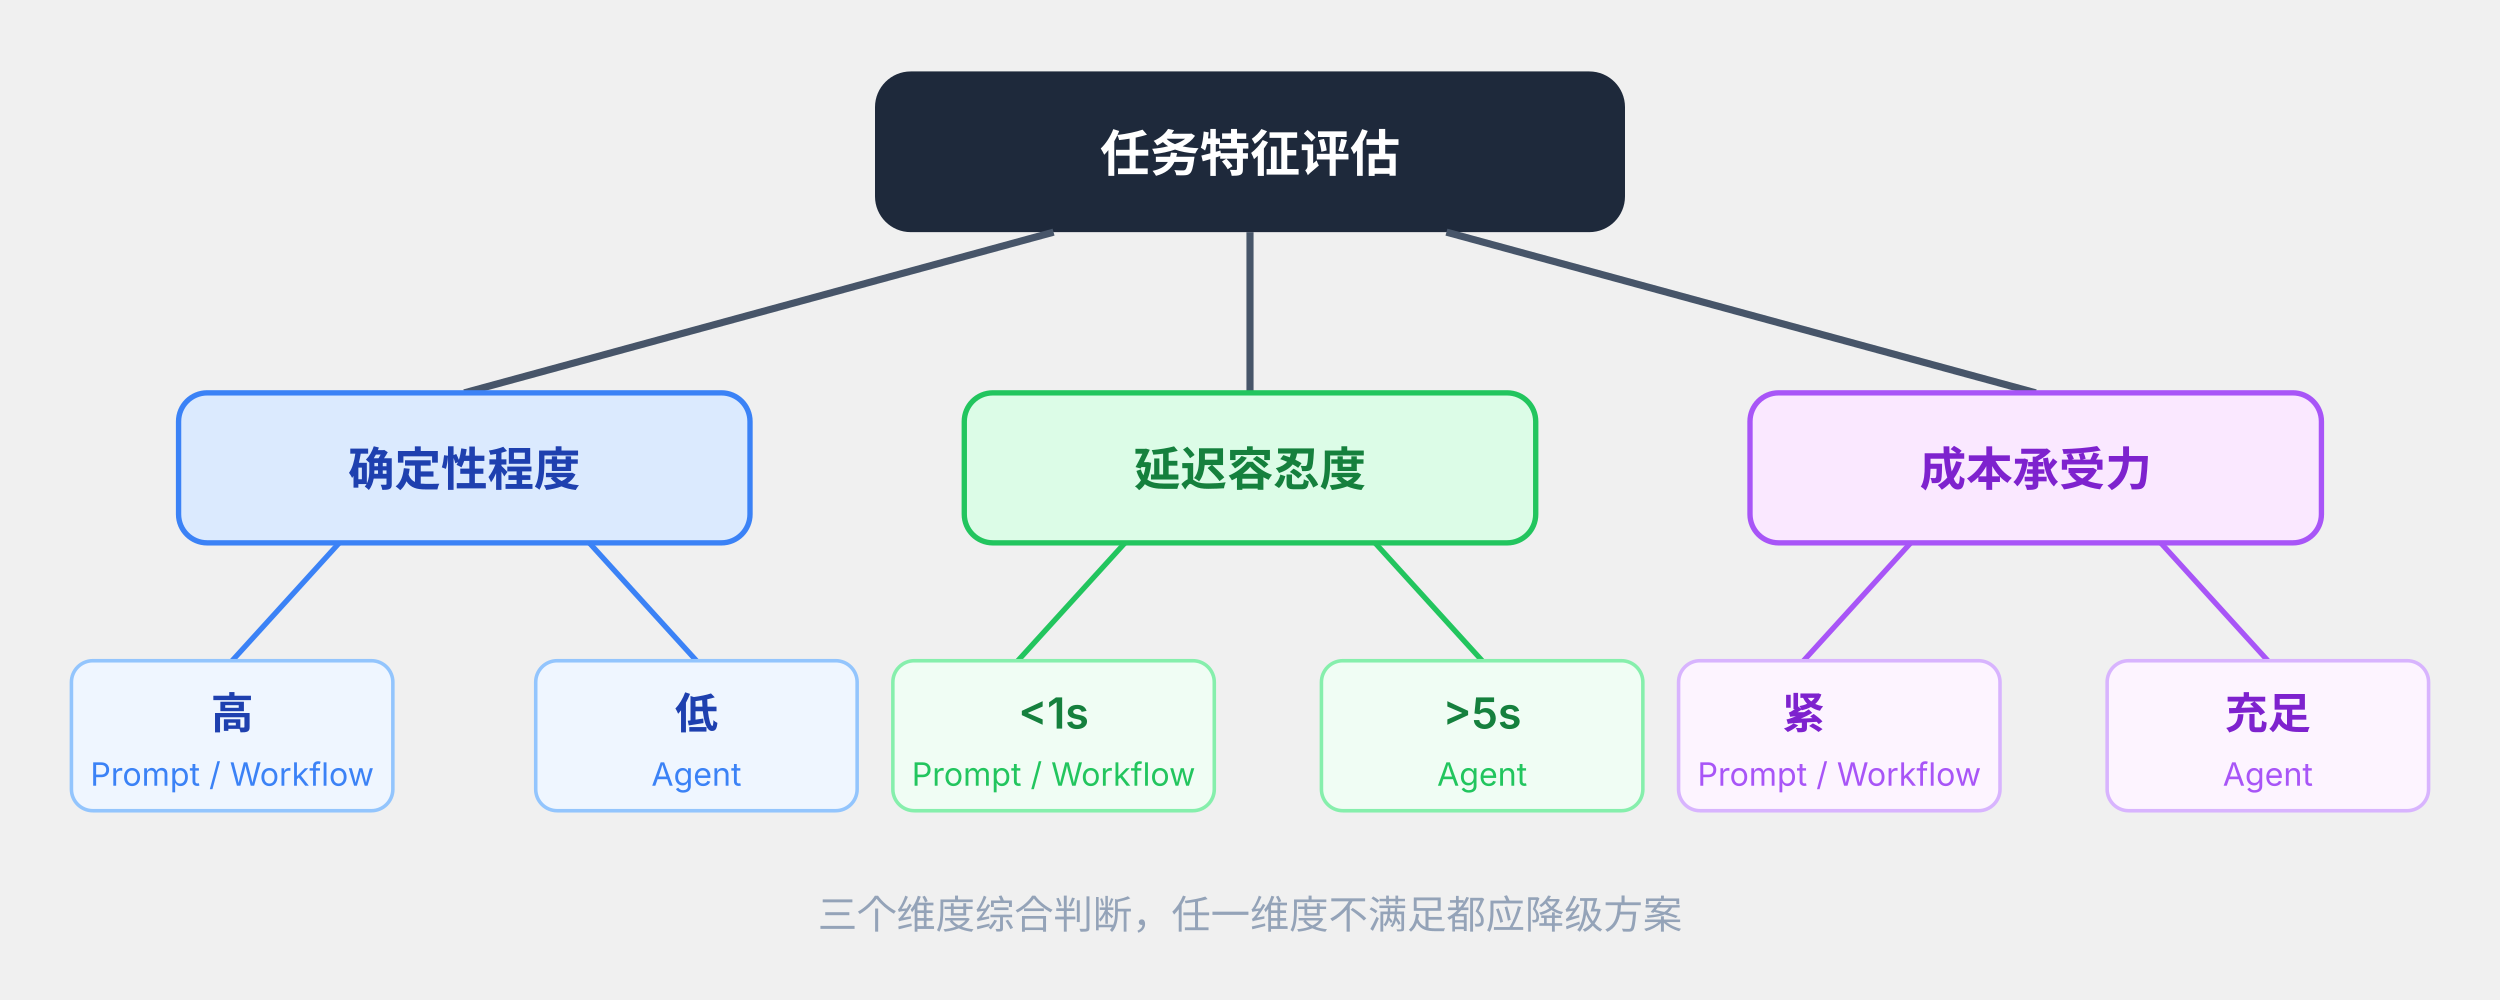
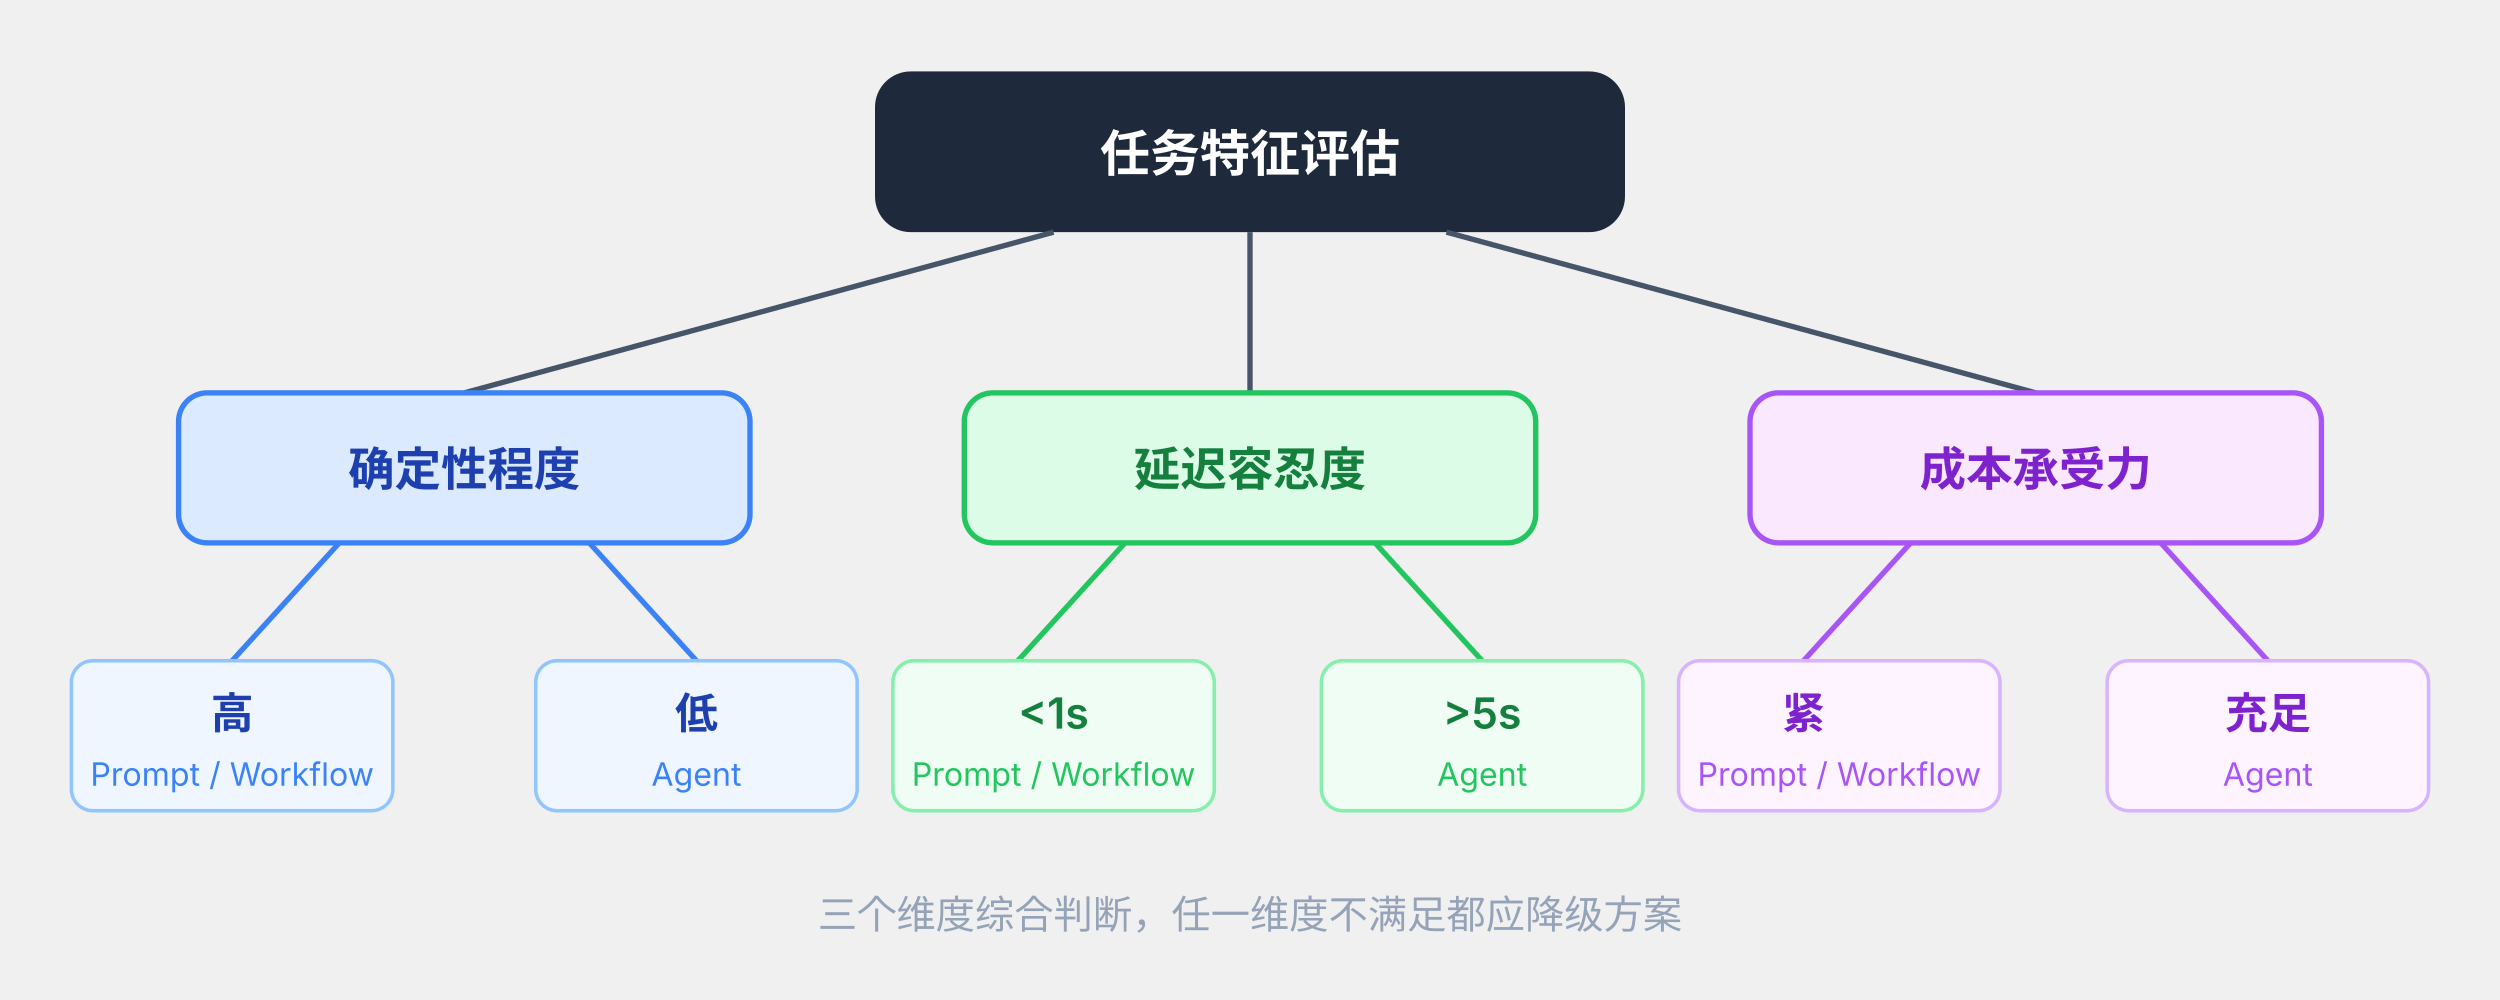
<svg xmlns="http://www.w3.org/2000/svg" viewBox="0 0 700 280" font-family="system-ui, -apple-system, 'PingFang SC', sans-serif">
  <rect x="245" y="20" width="210" height="45" rx="10" fill="#1e293b" />
  <text x="350" y="48" text-anchor="middle" fill="white" font-size="14" font-weight="600">任务特征评估</text>
-   <line x1="295" y1="65" x2="130" y2="110" stroke="#475569" stroke-width="2" />
-   <line x1="350" y1="65" x2="350" y2="110" stroke="#475569" stroke-width="2" />
-   <line x1="405" y1="65" x2="570" y2="110" stroke="#475569" stroke-width="2" />
+   <line x1="295" y1="65" x2="130" y2="110" stroke="#475569" stroke-width="1.5" />
+   <line x1="350" y1="65" x2="350" y2="110" stroke="#475569" stroke-width="1.5" />
+   <line x1="405" y1="65" x2="570" y2="110" stroke="#475569" stroke-width="1.5" />
  <rect x="50" y="110" width="160" height="42" rx="8" fill="#dbeafe" stroke="#3b82f6" stroke-width="1.5" />
  <text x="130" y="136" text-anchor="middle" fill="#1e40af" font-size="13" font-weight="600">确定性程度</text>
  <rect x="270" y="110" width="160" height="42" rx="8" fill="#dcfce7" stroke="#22c55e" stroke-width="1.5" />
  <text x="350" y="136" text-anchor="middle" fill="#15803d" font-size="13" font-weight="600">延迟容忍度</text>
  <rect x="490" y="110" width="160" height="42" rx="8" fill="#fae8ff" stroke="#a855f7" stroke-width="1.5" />
  <text x="570" y="136" text-anchor="middle" fill="#7e22ce" font-size="13" font-weight="600">成本承受力</text>
  <line x1="95" y1="152" x2="65" y2="185" stroke="#3b82f6" stroke-width="1.5" />
  <line x1="165" y1="152" x2="195" y2="185" stroke="#3b82f6" stroke-width="1.5" />
  <rect x="20" y="185" width="90" height="42" rx="6" fill="#eff6ff" stroke="#93c5fd" stroke-width="1" />
  <text x="65" y="204" text-anchor="middle" fill="#1e40af" font-size="12" font-weight="600">高</text>
  <text x="65" y="220" text-anchor="middle" fill="#3b82f6" font-size="9">Prompt / Workflow</text>
  <rect x="150" y="185" width="90" height="42" rx="6" fill="#eff6ff" stroke="#93c5fd" stroke-width="1" />
  <text x="195" y="204" text-anchor="middle" fill="#1e40af" font-size="12" font-weight="600">低</text>
  <text x="195" y="220" text-anchor="middle" fill="#3b82f6" font-size="9">Agent</text>
  <line x1="315" y1="152" x2="285" y2="185" stroke="#22c55e" stroke-width="1.5" />
  <line x1="385" y1="152" x2="415" y2="185" stroke="#22c55e" stroke-width="1.5" />
  <rect x="250" y="185" width="90" height="42" rx="6" fill="#f0fdf4" stroke="#86efac" stroke-width="1" />
  <text x="295" y="204" text-anchor="middle" fill="#15803d" font-size="12" font-weight="600">&lt;1s</text>
  <text x="295" y="220" text-anchor="middle" fill="#22c55e" font-size="9">Prompt / Workflow</text>
  <rect x="370" y="185" width="90" height="42" rx="6" fill="#f0fdf4" stroke="#86efac" stroke-width="1" />
  <text x="415" y="204" text-anchor="middle" fill="#15803d" font-size="12" font-weight="600">&gt;5s</text>
  <text x="415" y="220" text-anchor="middle" fill="#22c55e" font-size="9">Agent</text>
  <line x1="535" y1="152" x2="505" y2="185" stroke="#a855f7" stroke-width="1.5" />
  <line x1="605" y1="152" x2="635" y2="185" stroke="#a855f7" stroke-width="1.5" />
  <rect x="470" y="185" width="90" height="42" rx="6" fill="#fdf4ff" stroke="#d8b4fe" stroke-width="1" />
  <text x="505" y="204" text-anchor="middle" fill="#7e22ce" font-size="12" font-weight="600">紧</text>
  <text x="515" y="220" text-anchor="middle" fill="#a855f7" font-size="9">Prompt / Workflow</text>
  <rect x="590" y="185" width="90" height="42" rx="6" fill="#fdf4ff" stroke="#d8b4fe" stroke-width="1" />
  <text x="635" y="204" text-anchor="middle" fill="#7e22ce" font-size="12" font-weight="600">充足</text>
  <text x="635" y="220" text-anchor="middle" fill="#a855f7" font-size="9">Agent</text>
  <text x="350" y="260" text-anchor="middle" fill="#94a3b8" font-size="11">三个维度综合判断，任一维度不满足都应降级方案</text>
</svg>
